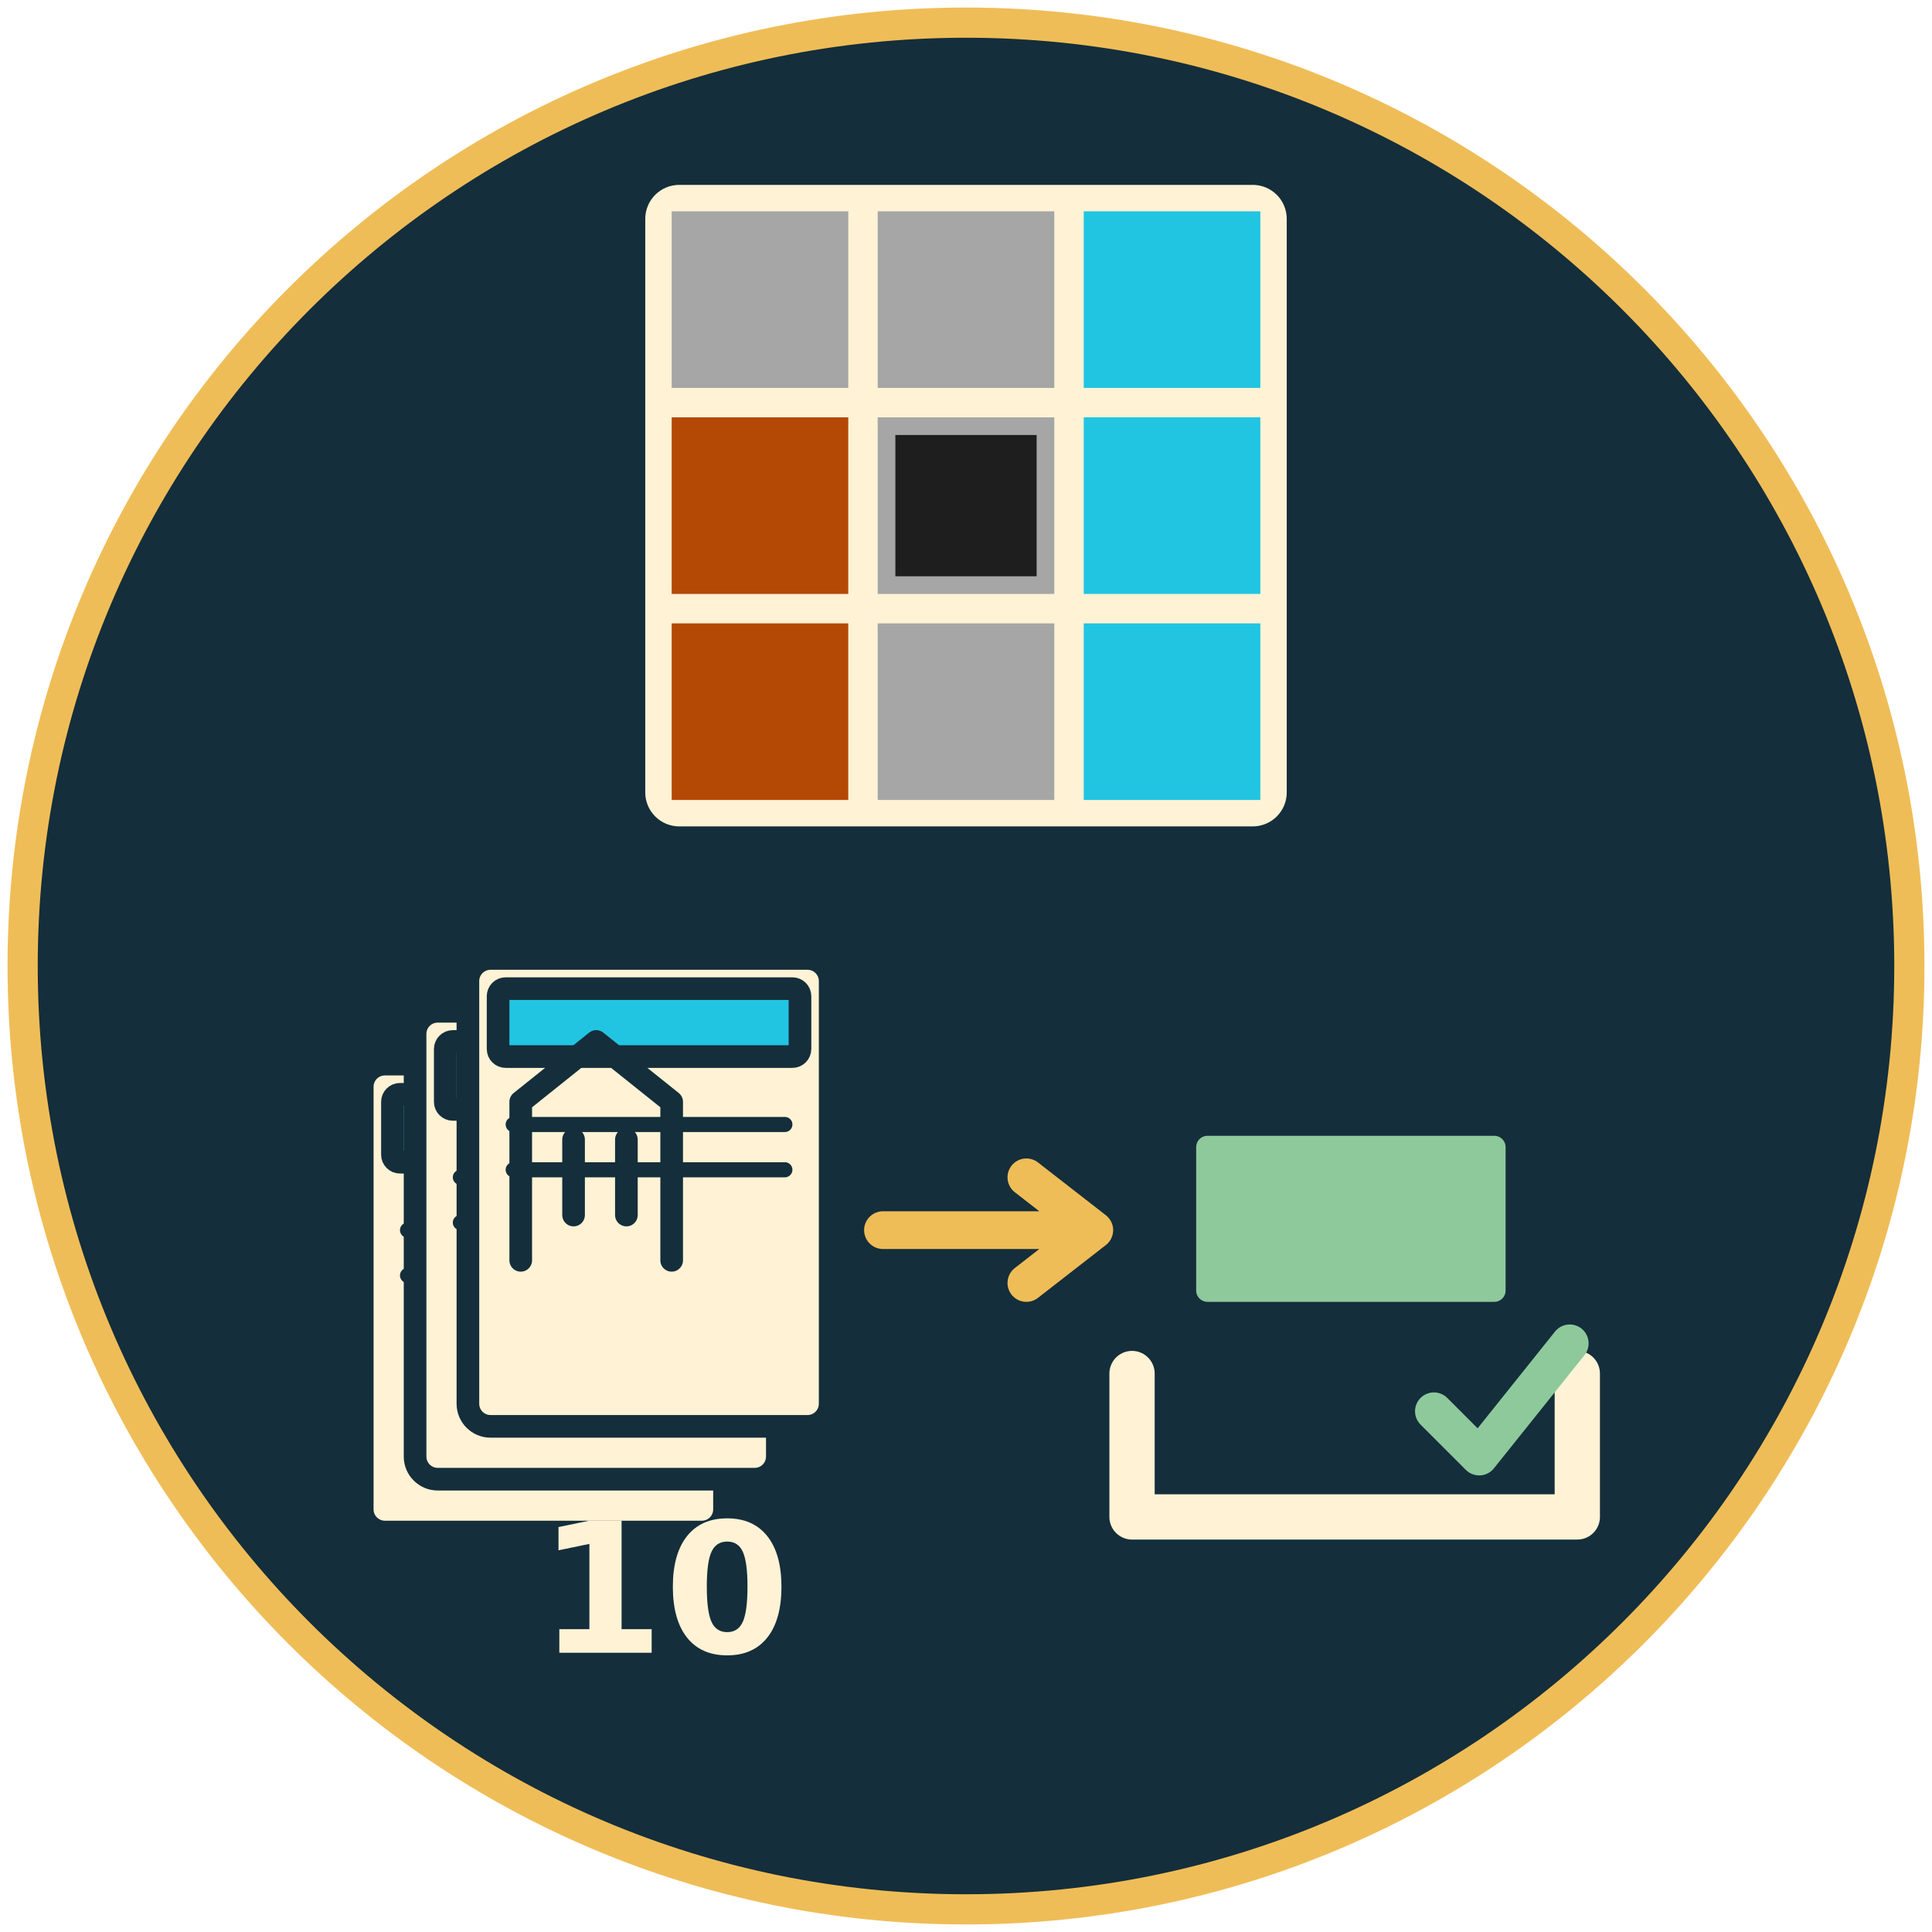
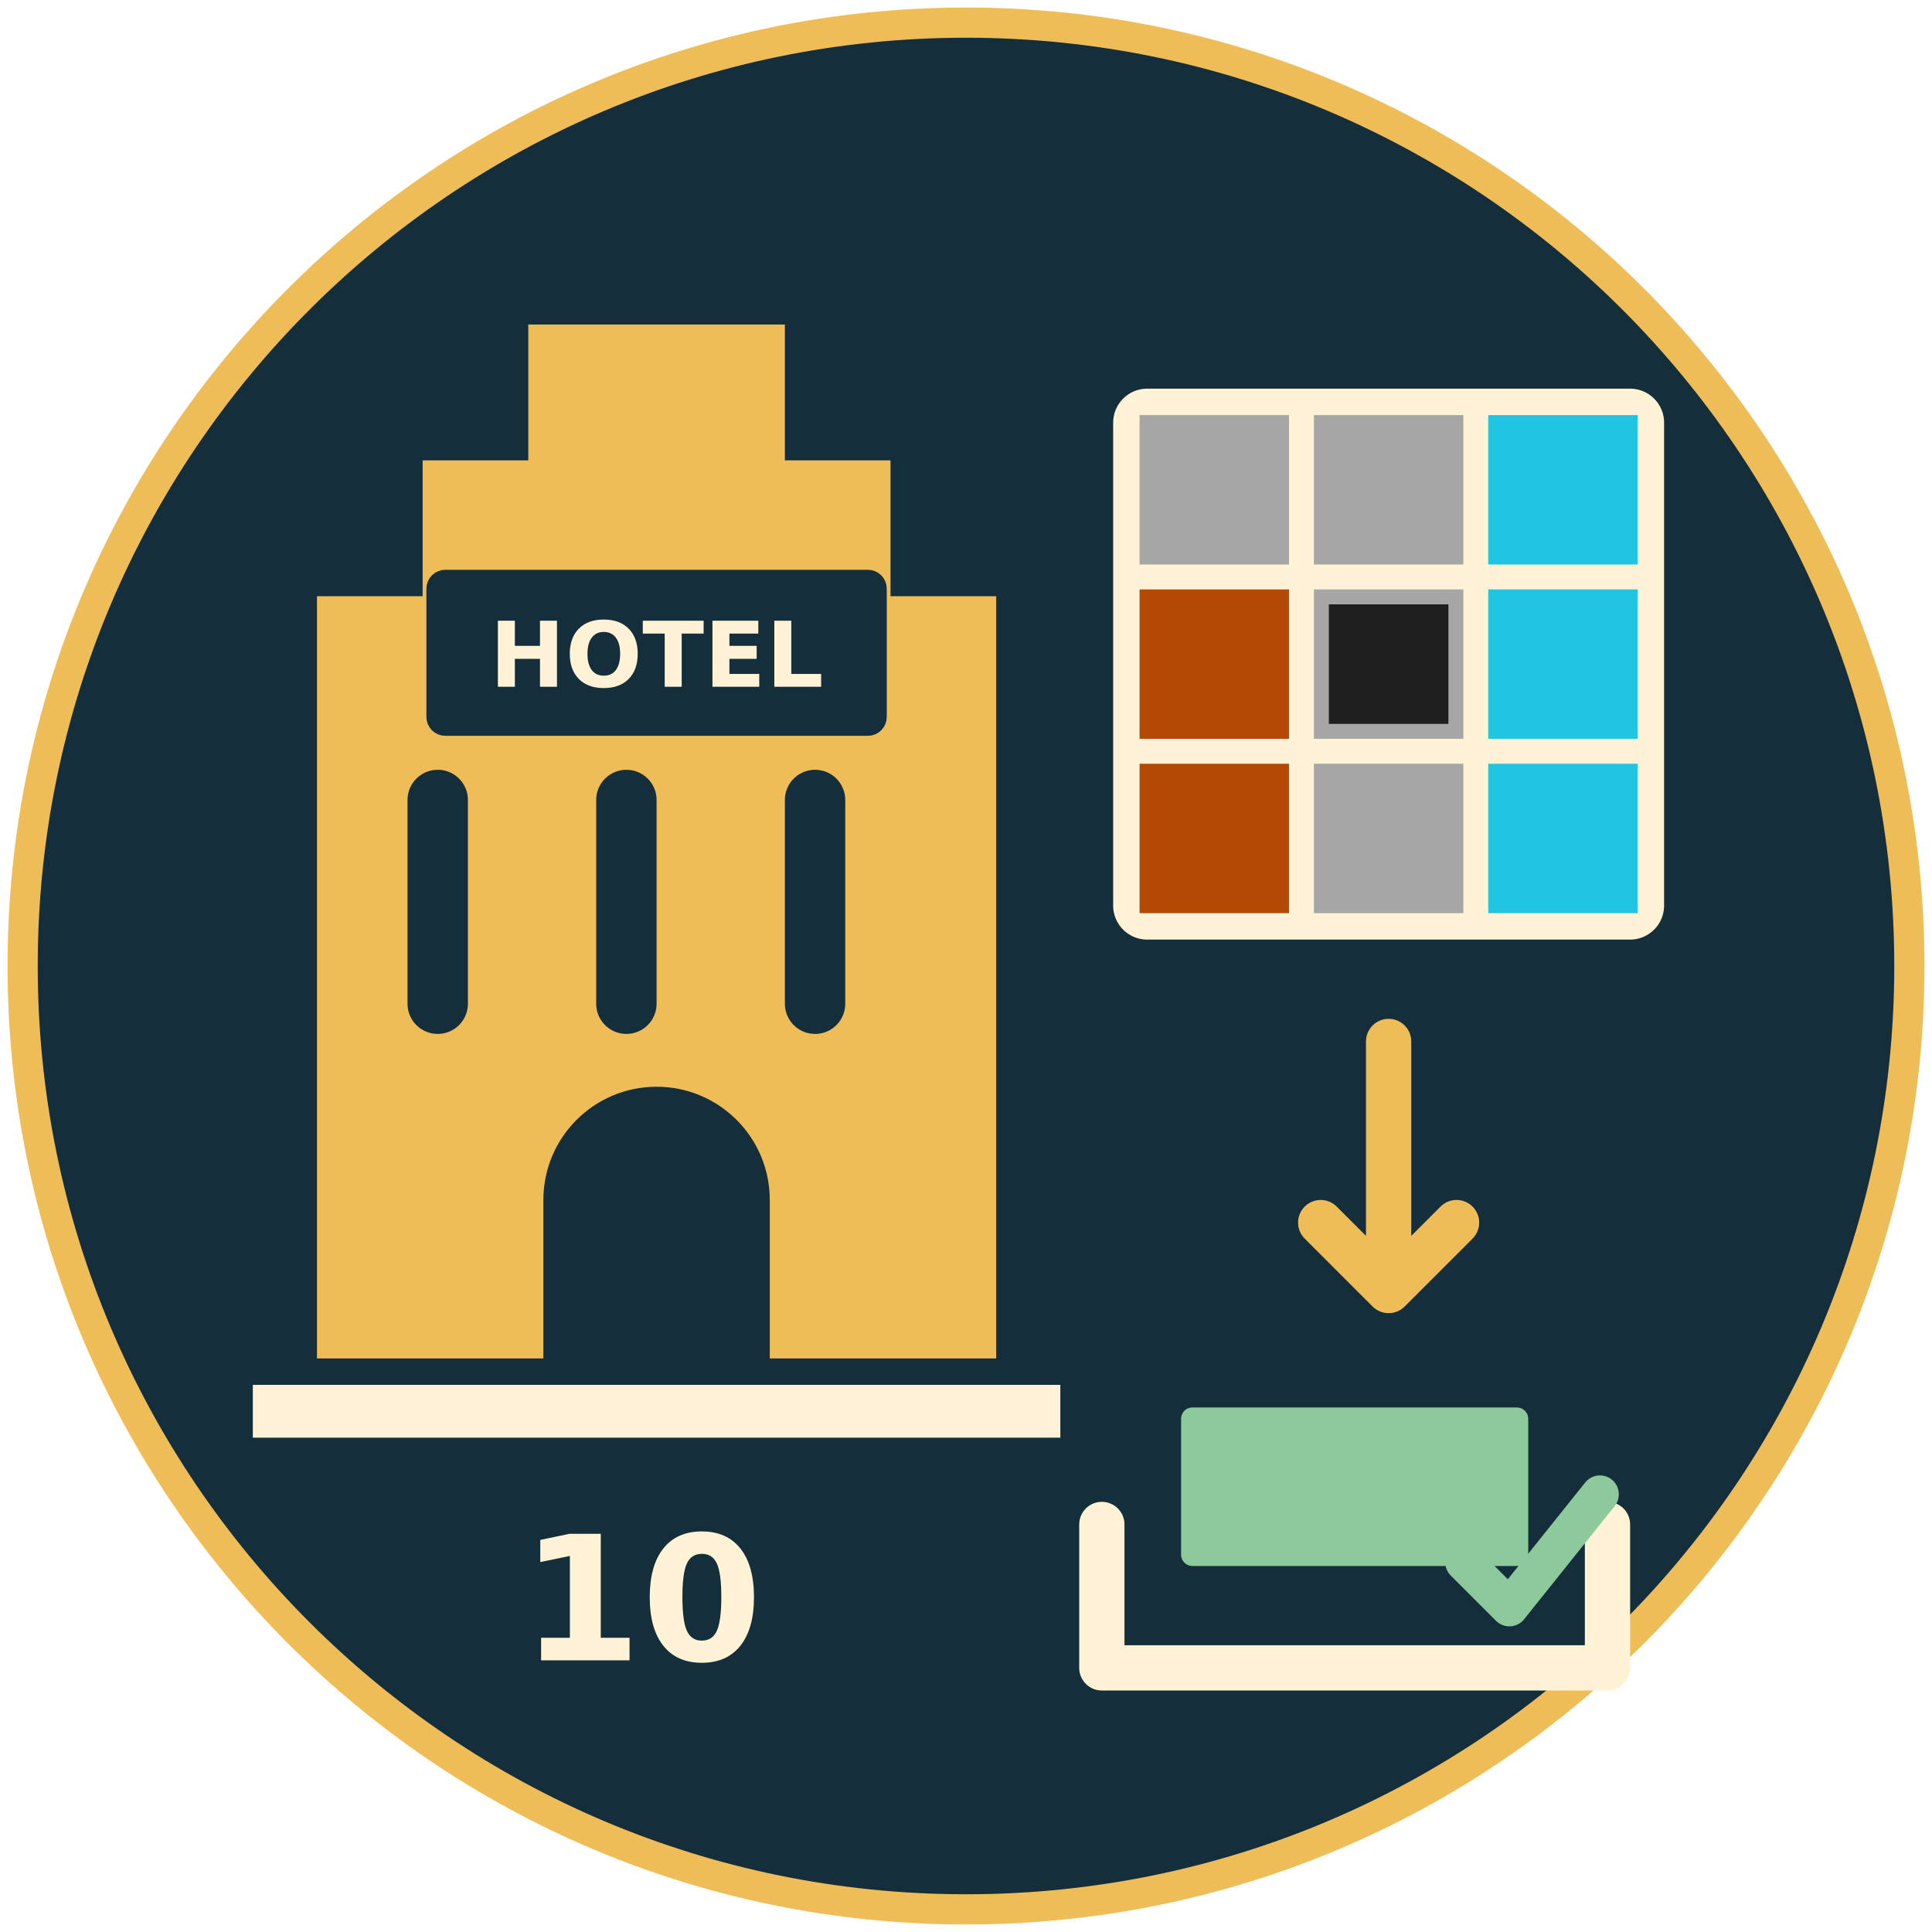
<svg xmlns="http://www.w3.org/2000/svg" viewBox="0 0 256 256" width="512" height="512">
  <circle cx="128" cy="128" r="125" fill="#142e3b" stroke="#efbd57" stroke-width="4" />
-   <rect x="84" y="23" width="88" height="88" rx="6" fill="#fff2d5" stroke="#142e3b" stroke-width="3" />
-   <g data-pictogram="actual" transform="translate(89 28) scale(0.78)">
+   <g data-premium-hotel="single">
+     <path d="M40 182 V77 H54 V59 H68 V41 H106 V59 H120 V77 H134 V182Z" fill="#efbd57" stroke="#142e3b" stroke-width="4" />
+     <rect x="58" y="77" width="58" height="19" rx="1" fill="#142e3b" stroke="#142e3b" stroke-width="3" />
+     <text x="87" y="91" text-anchor="middle" fill="#fff2d5" font-family="DejaVu Sans" font-size="12" font-weight="bold">HOTEL</text>
+     <path d="M58 106 V133" fill="none" stroke="#142e3b" stroke-width="8" stroke-linecap="round" stroke-linejoin="round" />
+     <path d="M83 106 V133" fill="none" stroke="#142e3b" stroke-width="8" stroke-linecap="round" stroke-linejoin="round" />
+     <path d="M108 106 V133" fill="none" stroke="#142e3b" stroke-width="8" stroke-linecap="round" stroke-linejoin="round" />
+     <path d="M72 182 V159 a15 15 0 0 1 30 0 V182Z" fill="#142e3b" />
+     <rect x="32" y="182" width="110" height="10" rx="1" fill="#fff2d5" stroke="#142e3b" stroke-width="3" />
+   </g>
+   <rect x="146" y="50" width="76" height="76" rx="6" fill="#fff2d5" stroke="#142e3b" stroke-width="3" />
+   <g data-pictogram="actual" transform="translate(151 55) scale(0.66)">
    <rect x="0" y="0" width="30" height="30" fill="#a6a6a6" />
    <rect x="35" y="0" width="30" height="30" fill="#a6a6a6" />
    <rect x="70" y="0" width="30" height="30" fill="#21c5e2" />
    <rect x="0" y="35" width="30" height="30" fill="#b44906" />
    <rect x="36.5" y="36.5" width="27" height="27" fill="#1e1e1e" stroke="#a6a6a6" stroke-width="3" />
    <rect x="70" y="35" width="30" height="30" fill="#21c5e2" />
    <rect x="0" y="70" width="30" height="30" fill="#b44906" />
    <rect x="35" y="70" width="30" height="30" fill="#a6a6a6" />
    <rect x="70" y="70" width="30" height="30" fill="#21c5e2" />
  </g>
-   <rect x="48" y="141" width="48" height="62" rx="3" fill="#fff2d5" stroke="#142e3b" stroke-width="3" />
-   <rect x="52" y="145" width="40" height="9" rx="1" fill="#21c5e2" stroke="#142e3b" stroke-width="3" />
-   <path d="M54 163 h36 M54 169 h36" fill="none" stroke="#142e3b" stroke-width="2" stroke-linecap="round" stroke-linejoin="round" />
-   <rect x="55" y="134" width="48" height="62" rx="3" fill="#fff2d5" stroke="#142e3b" stroke-width="3" />
-   <rect x="59" y="138" width="40" height="9" rx="1" fill="#21c5e2" stroke="#142e3b" stroke-width="3" />
-   <path d="M61 156 h36 M61 162 h36" fill="none" stroke="#142e3b" stroke-width="2" stroke-linecap="round" stroke-linejoin="round" />
-   <rect x="62" y="127" width="48" height="62" rx="3" fill="#fff2d5" stroke="#142e3b" stroke-width="3" />
-   <rect x="66" y="131" width="40" height="9" rx="1" fill="#21c5e2" stroke="#142e3b" stroke-width="3" />
-   <path d="M68 149 h36 M68 155 h36" fill="none" stroke="#142e3b" stroke-width="2" stroke-linecap="round" stroke-linejoin="round" />
-   <path d="M69 167 V146 L79 138 89 146 V167 M76 151 V161 M83 151 V161" fill="none" stroke="#142e3b" stroke-width="3" stroke-linecap="round" stroke-linejoin="round" />
-   <text x="88" y="219" text-anchor="middle" fill="#fff2d5" font-family="DejaVu Sans" font-size="24" font-weight="bold">10</text>
-   <path d="M117 163 h28 m-9 -7 9 7 -9 7" fill="none" stroke="#efbd57" stroke-width="5" stroke-linecap="round" stroke-linejoin="round" />
-   <rect x="157" y="149" width="44" height="25" rx="3" fill="#8ec99b" stroke="#142e3b" stroke-width="3" />
-   <path d="M150 182 v19 h59 v-19" fill="none" stroke="#fff2d5" stroke-width="6" stroke-linecap="round" stroke-linejoin="round" />
-   <path d="M190 187 l6 6 12 -15" fill="none" stroke="#8ec99b" stroke-width="5" stroke-linecap="round" stroke-linejoin="round" />
+   <path d="M184 138 V171 m-9 -9 9 9 9 -9" fill="none" stroke="#efbd57" stroke-width="6" stroke-linecap="round" stroke-linejoin="round" />
+   <text x="85" y="220" text-anchor="middle" fill="#fff2d5" font-family="DejaVu Sans" font-size="23" font-weight="bold">10</text>
+   <rect x="155" y="185" width="49" height="24" rx="3" fill="#8ec99b" stroke="#142e3b" stroke-width="3" />
+   <path d="M146 202 v19 h67 v-19" fill="none" stroke="#fff2d5" stroke-width="6" stroke-linecap="round" stroke-linejoin="round" />
+   <path d="M194 207 l6 6 12 -15" fill="none" stroke="#8ec99b" stroke-width="5" stroke-linecap="round" stroke-linejoin="round" />
</svg>
